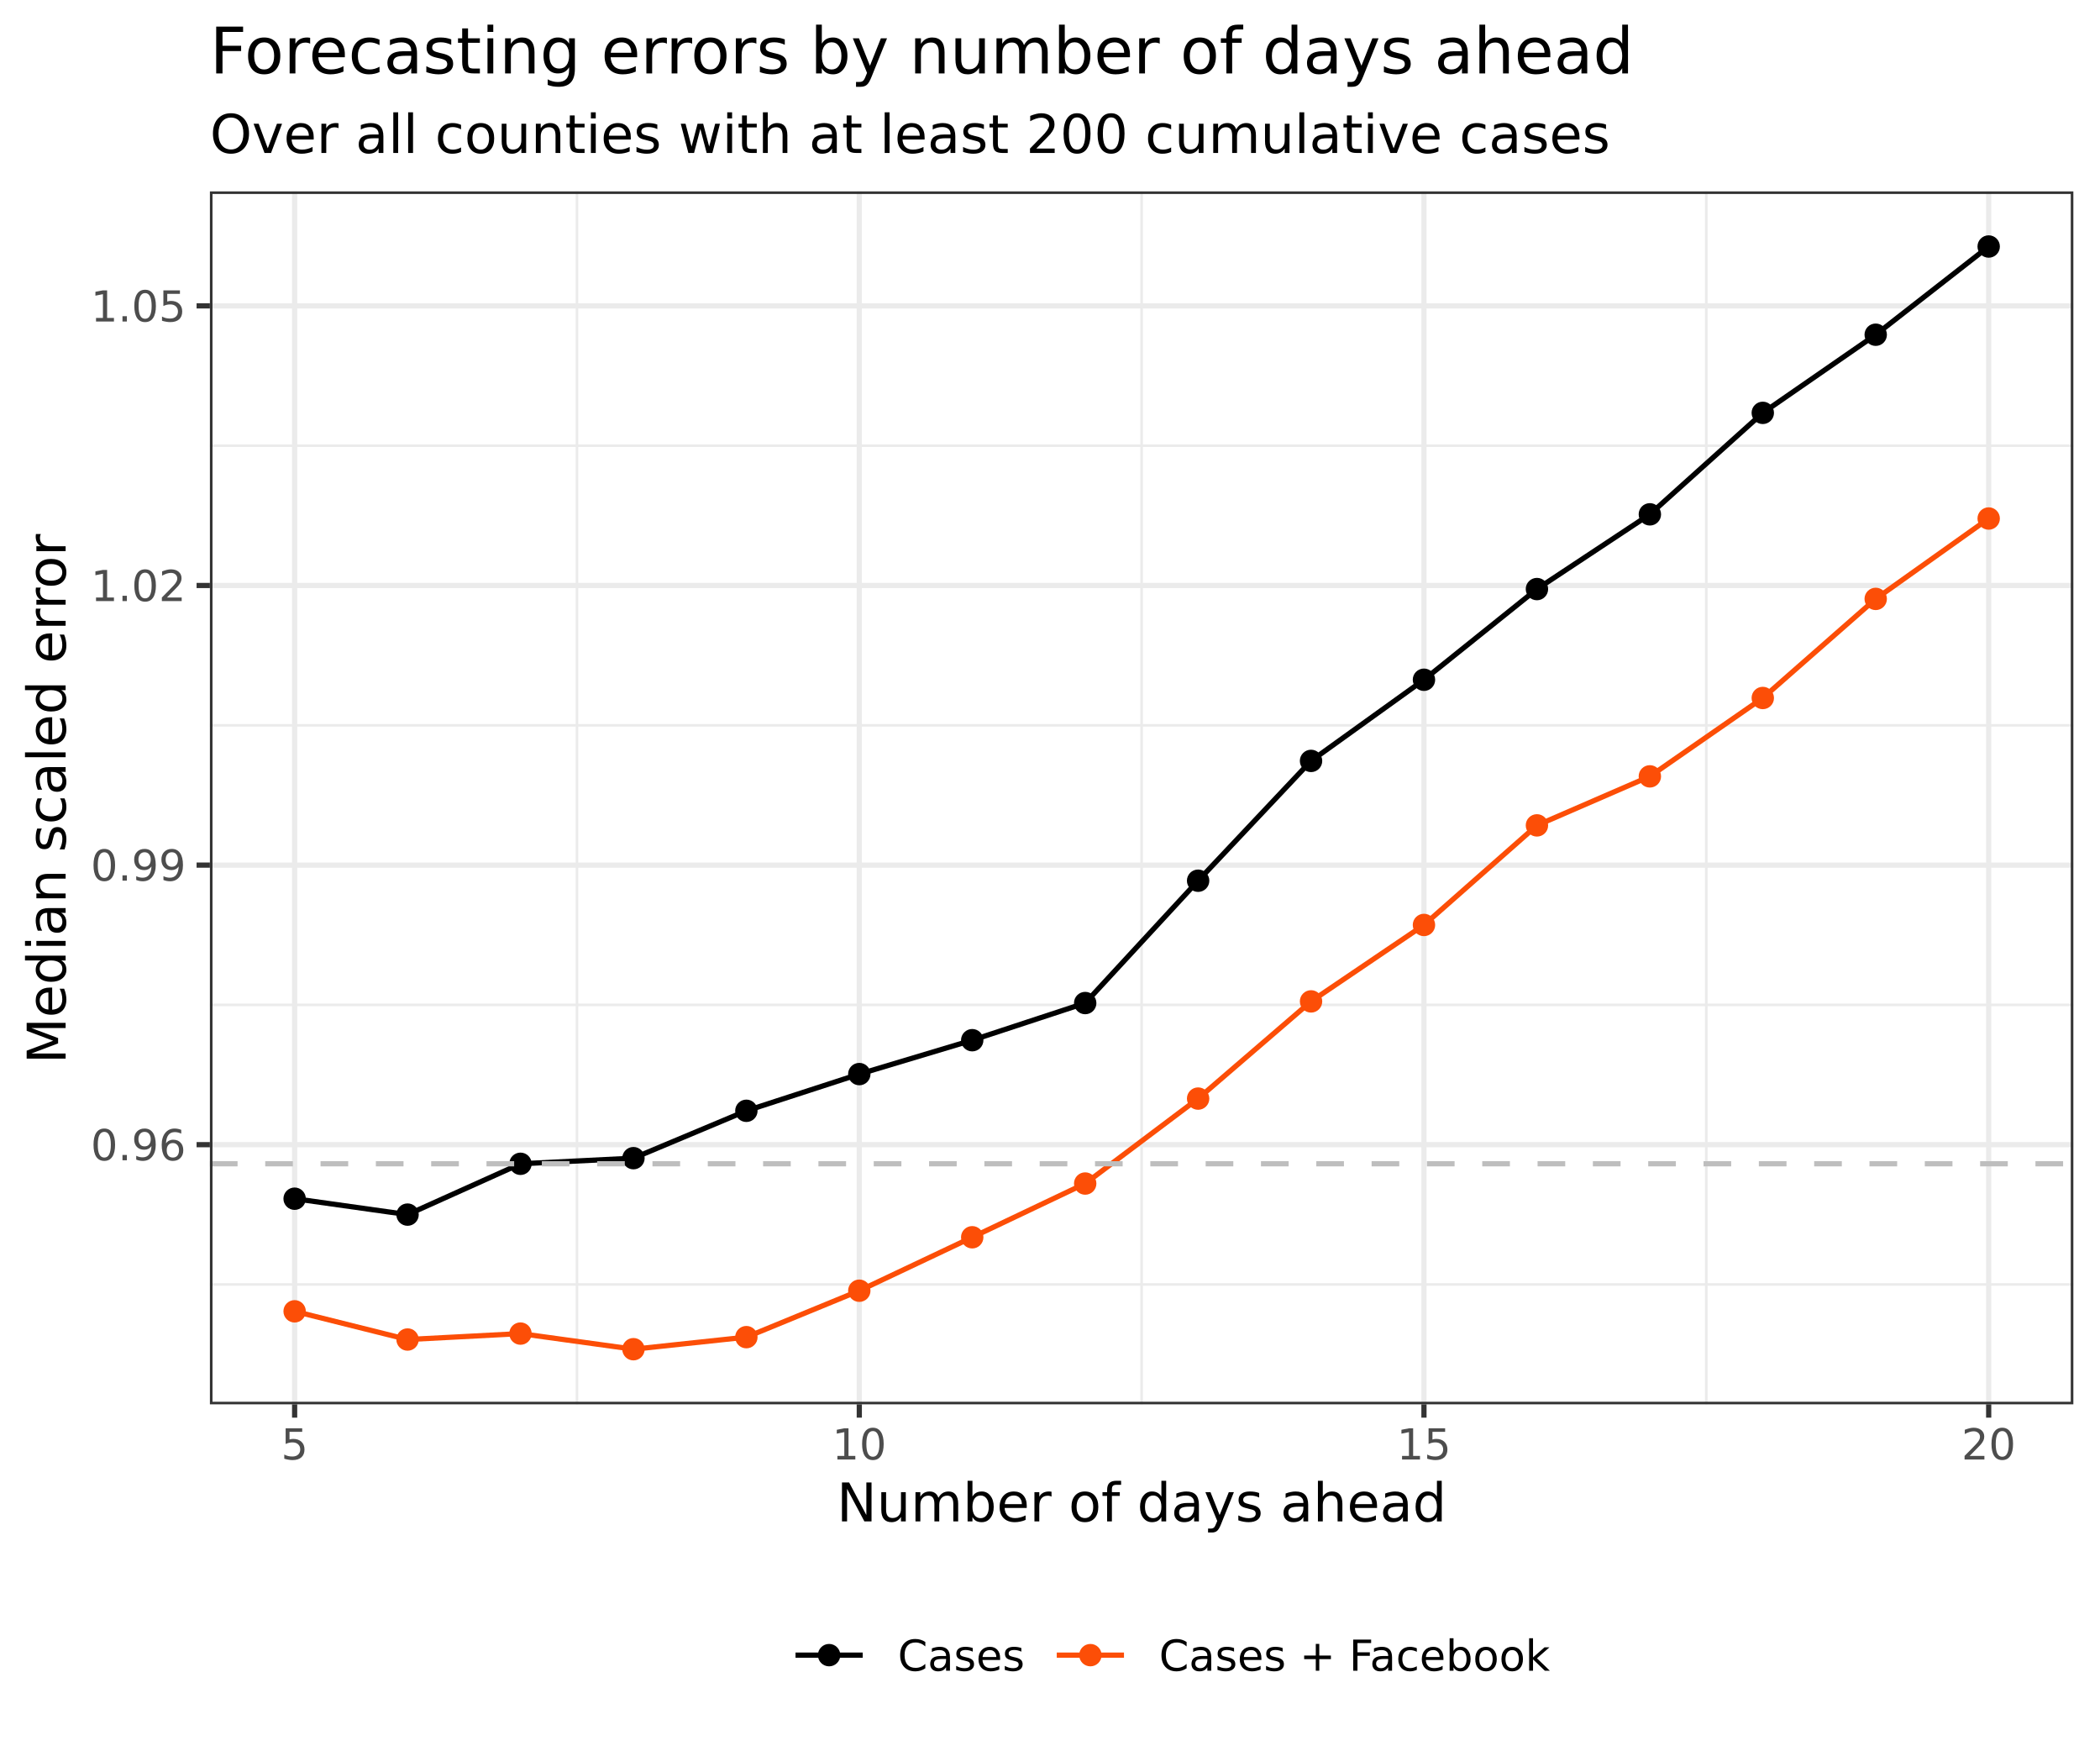
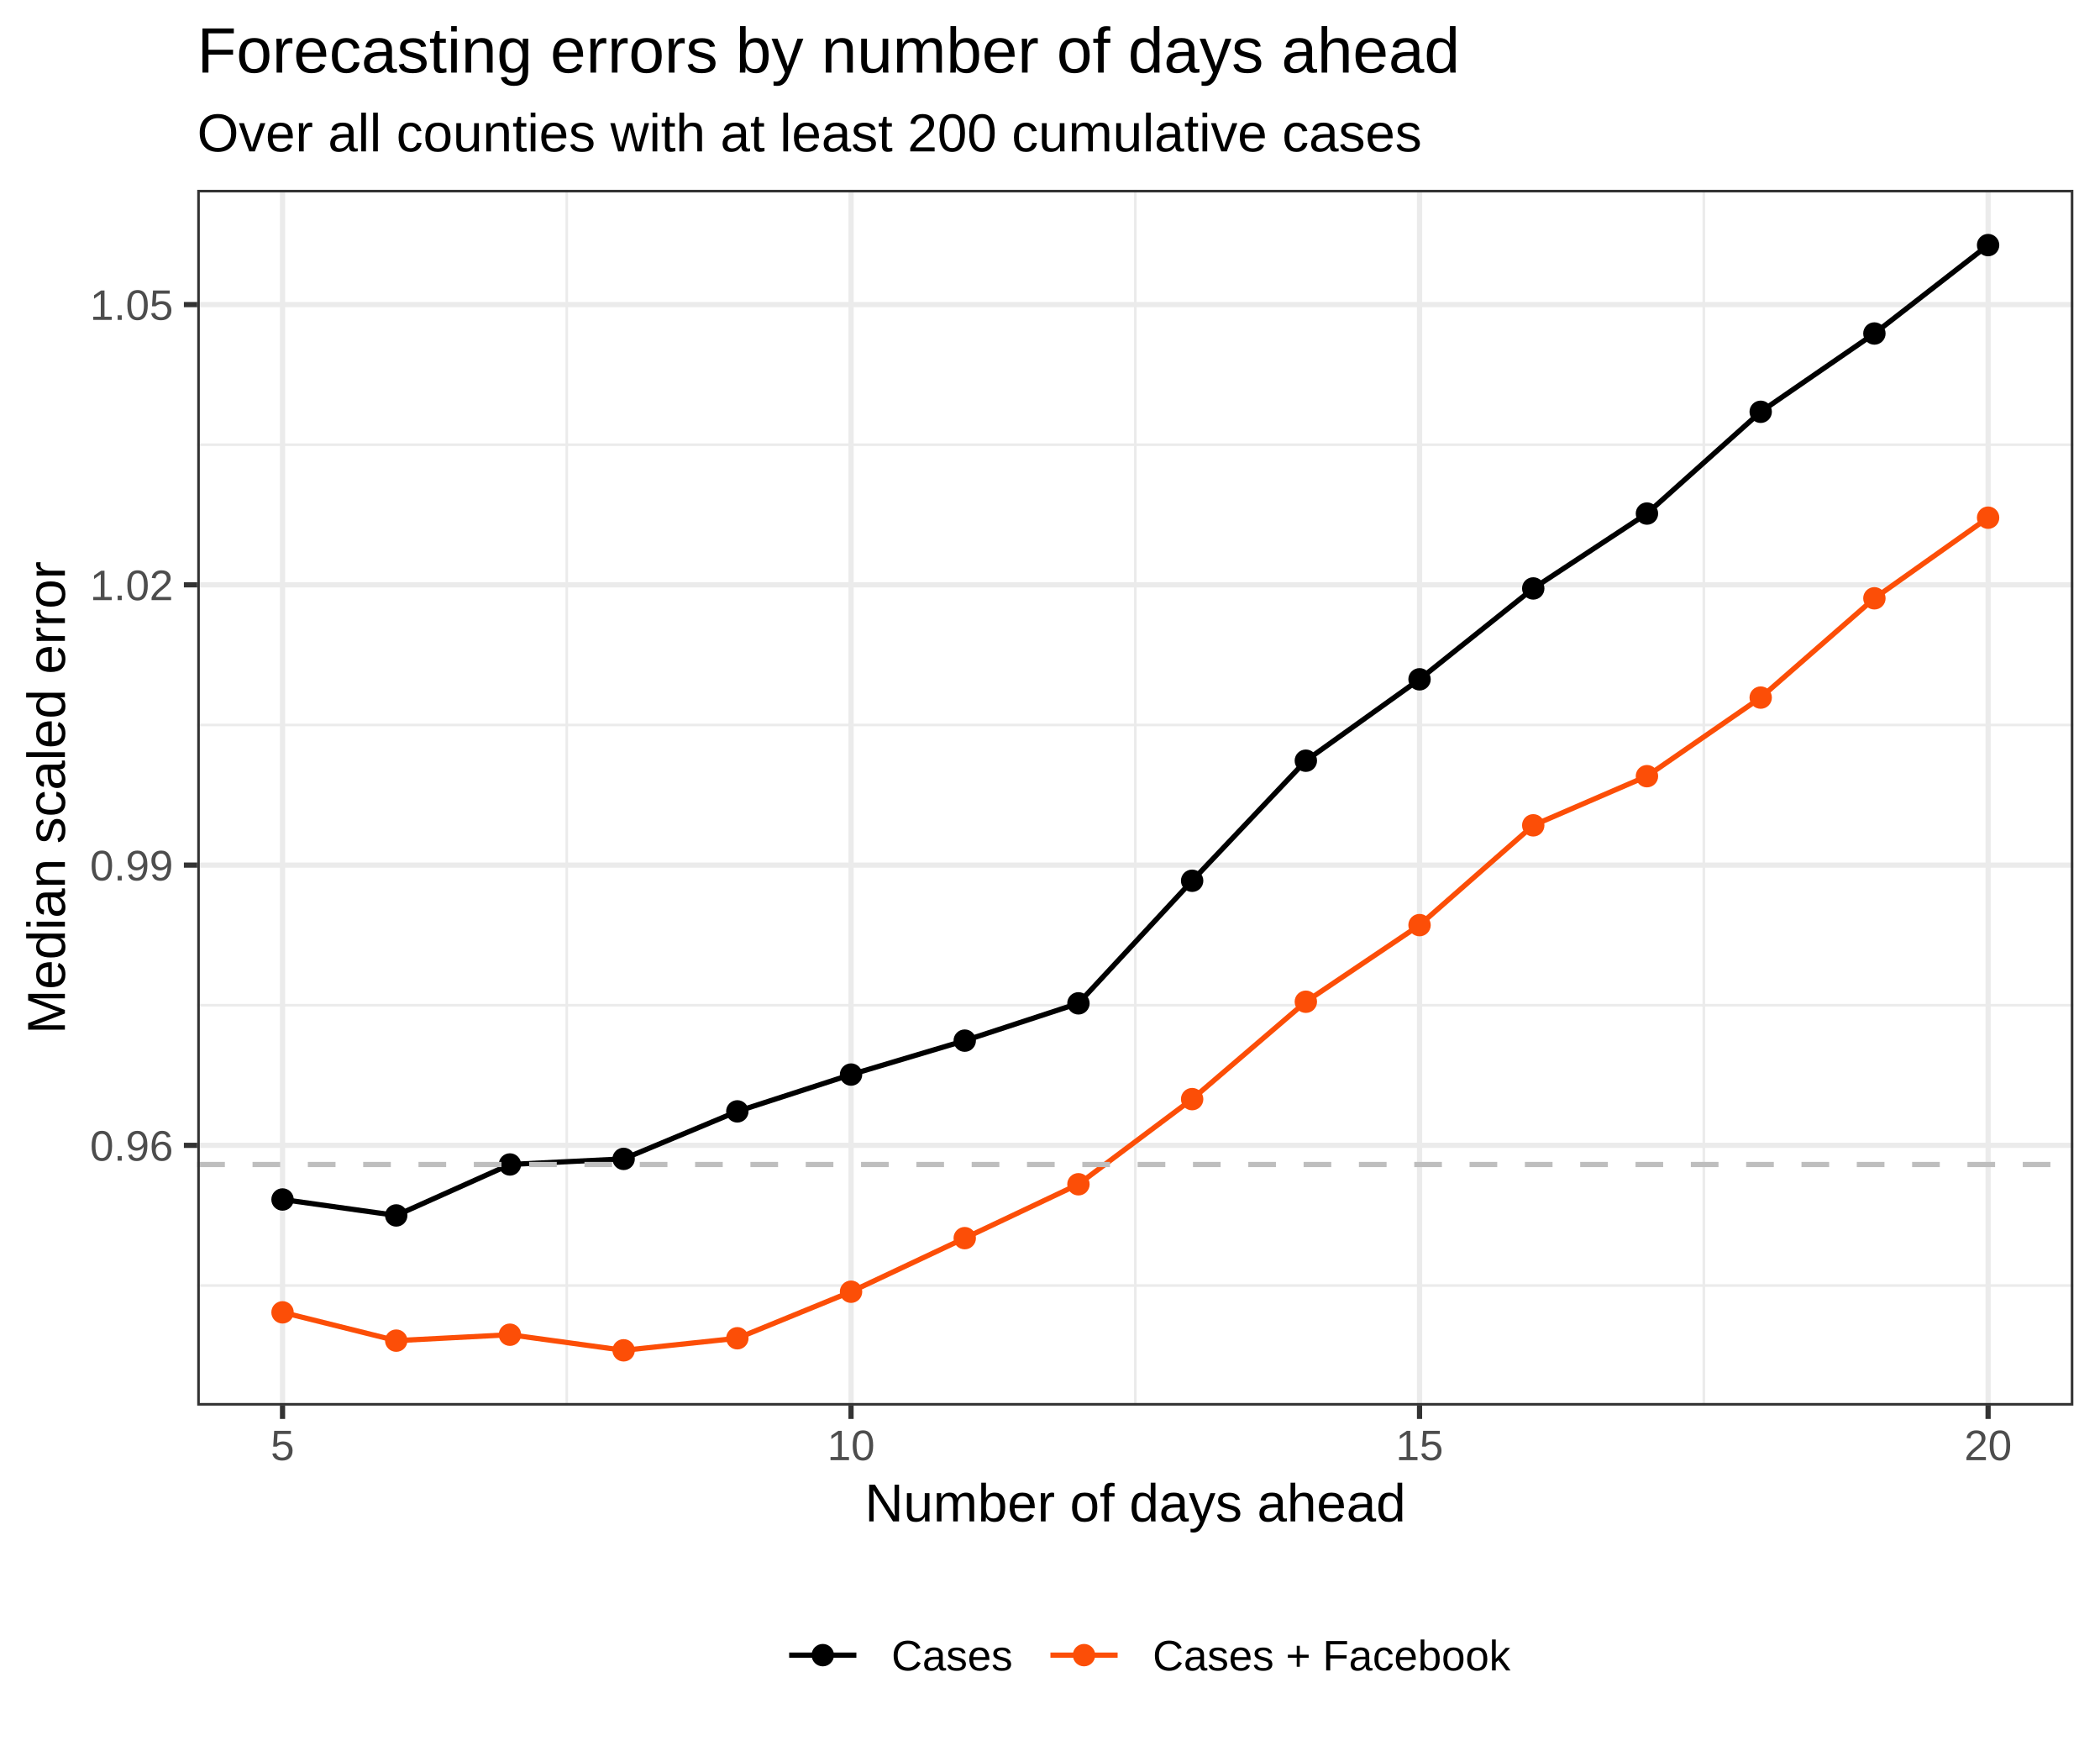
<svg xmlns="http://www.w3.org/2000/svg" viewBox="0 0 432.00 360.00">
  <defs>
    <style type="text/css">
    line, polyline, polygon, path, rect, circle {
      fill: none;
      stroke: #000000;
      stroke-linecap: round;
      stroke-linejoin: round;
      stroke-miterlimit: 10.00;
    }
  </style>
  </defs>
  <rect width="100%" height="100%" style="stroke: none; fill: #FFFFFF;" />
-   <rect x="0.00" y="0.00" width="432.00" height="360.00" style="stroke-width: 1.07; stroke: #FFFFFF; fill: #FFFFFF;" />
+   <rect x="0" y="0.00" width="432.00" height="360.00" style="stroke-width: 1.07; stroke: #FFFFFF; fill: #FFFFFF;" />
  <defs>
-     <clipPath id="cpNDMuMTh8NDI2LjUyfDI4OC44MnwzOS4zNg==">
-       <rect x="43.18" y="39.36" width="383.34" height="249.46" />
+     <clipPath id="cpNDAuNTd8NDI2LjUyfDI4OS4wOHwzOS4wNA==">
+       <rect x="40.57" y="39.04" width="385.95" height="250.04" />
    </clipPath>
  </defs>
-   <rect x="43.18" y="39.36" width="383.34" height="249.46" style="stroke-width: 1.07; stroke: none; fill: #FFFFFF;" clip-path="url(#cpNDMuMTh8NDI2LjUyfDI4OC44MnwzOS4zNg==)" />
-   <polyline points="43.18,264.17 426.52,264.17 " style="stroke-width: 0.53; stroke: #EBEBEB; stroke-linecap: butt;" clip-path="url(#cpNDMuMTh8NDI2LjUyfDI4OC44MnwzOS4zNg==)" />
-   <polyline points="43.18,206.67 426.52,206.67 " style="stroke-width: 0.53; stroke: #EBEBEB; stroke-linecap: butt;" clip-path="url(#cpNDMuMTh8NDI2LjUyfDI4OC44MnwzOS4zNg==)" />
-   <polyline points="43.18,149.17 426.52,149.17 " style="stroke-width: 0.53; stroke: #EBEBEB; stroke-linecap: butt;" clip-path="url(#cpNDMuMTh8NDI2LjUyfDI4OC44MnwzOS4zNg==)" />
-   <polyline points="43.18,91.66 426.52,91.66 " style="stroke-width: 0.53; stroke: #EBEBEB; stroke-linecap: butt;" clip-path="url(#cpNDMuMTh8NDI2LjUyfDI4OC44MnwzOS4zNg==)" />
-   <polyline points="118.69,288.82 118.69,39.36 " style="stroke-width: 0.53; stroke: #EBEBEB; stroke-linecap: butt;" clip-path="url(#cpNDMuMTh8NDI2LjUyfDI4OC44MnwzOS4zNg==)" />
-   <polyline points="234.85,288.82 234.85,39.36 " style="stroke-width: 0.53; stroke: #EBEBEB; stroke-linecap: butt;" clip-path="url(#cpNDMuMTh8NDI2LjUyfDI4OC44MnwzOS4zNg==)" />
-   <polyline points="351.01,288.82 351.01,39.36 " style="stroke-width: 0.53; stroke: #EBEBEB; stroke-linecap: butt;" clip-path="url(#cpNDMuMTh8NDI2LjUyfDI4OC44MnwzOS4zNg==)" />
-   <polyline points="43.18,235.42 426.52,235.42 " style="stroke-width: 1.07; stroke: #EBEBEB; stroke-linecap: butt;" clip-path="url(#cpNDMuMTh8NDI2LjUyfDI4OC44MnwzOS4zNg==)" />
-   <polyline points="43.18,177.92 426.52,177.92 " style="stroke-width: 1.07; stroke: #EBEBEB; stroke-linecap: butt;" clip-path="url(#cpNDMuMTh8NDI2LjUyfDI4OC44MnwzOS4zNg==)" />
-   <polyline points="43.18,120.41 426.52,120.41 " style="stroke-width: 1.07; stroke: #EBEBEB; stroke-linecap: butt;" clip-path="url(#cpNDMuMTh8NDI2LjUyfDI4OC44MnwzOS4zNg==)" />
-   <polyline points="43.18,62.91 426.52,62.91 " style="stroke-width: 1.07; stroke: #EBEBEB; stroke-linecap: butt;" clip-path="url(#cpNDMuMTh8NDI2LjUyfDI4OC44MnwzOS4zNg==)" />
-   <polyline points="60.61,288.82 60.61,39.36 " style="stroke-width: 1.07; stroke: #EBEBEB; stroke-linecap: butt;" clip-path="url(#cpNDMuMTh8NDI2LjUyfDI4OC44MnwzOS4zNg==)" />
-   <polyline points="176.77,288.82 176.77,39.36 " style="stroke-width: 1.07; stroke: #EBEBEB; stroke-linecap: butt;" clip-path="url(#cpNDMuMTh8NDI2LjUyfDI4OC44MnwzOS4zNg==)" />
-   <polyline points="292.93,288.82 292.93,39.36 " style="stroke-width: 1.07; stroke: #EBEBEB; stroke-linecap: butt;" clip-path="url(#cpNDMuMTh8NDI2LjUyfDI4OC44MnwzOS4zNg==)" />
-   <polyline points="409.10,288.82 409.10,39.36 " style="stroke-width: 1.07; stroke: #EBEBEB; stroke-linecap: butt;" clip-path="url(#cpNDMuMTh8NDI2LjUyfDI4OC44MnwzOS4zNg==)" />
-   <polyline points="60.61,246.53 83.84,249.80 107.07,239.35 130.31,238.19 153.54,228.45 176.77,220.90 200.00,213.93 223.24,206.29 246.47,181.13 269.70,156.49 292.93,139.80 316.17,121.15 339.40,105.78 362.63,84.91 385.86,68.84 409.10,50.70 " style="stroke-width: 1.07; stroke-linecap: butt;" clip-path="url(#cpNDMuMTh8NDI2LjUyfDI4OC44MnwzOS4zNg==)" />
-   <polyline points="60.61,269.69 83.84,275.49 107.07,274.27 130.31,277.48 153.54,275.00 176.77,265.45 200.00,254.46 223.24,243.41 246.47,225.94 269.70,205.95 292.93,190.23 316.17,169.75 339.40,159.67 362.63,143.55 385.86,123.17 409.10,106.64 " style="stroke-width: 1.07; stroke: #FC4E07; stroke-linecap: butt;" clip-path="url(#cpNDMuMTh8NDI2LjUyfDI4OC44MnwzOS4zNg==)" />
-   <circle cx="60.61" cy="246.53" r="1.95" style="stroke-width: 0.71; fill: #000000;" clip-path="url(#cpNDMuMTh8NDI2LjUyfDI4OC44MnwzOS4zNg==)" />
-   <circle cx="83.84" cy="249.80" r="1.95" style="stroke-width: 0.71; fill: #000000;" clip-path="url(#cpNDMuMTh8NDI2LjUyfDI4OC44MnwzOS4zNg==)" />
-   <circle cx="107.07" cy="239.35" r="1.95" style="stroke-width: 0.71; fill: #000000;" clip-path="url(#cpNDMuMTh8NDI2LjUyfDI4OC44MnwzOS4zNg==)" />
-   <circle cx="130.31" cy="238.19" r="1.95" style="stroke-width: 0.71; fill: #000000;" clip-path="url(#cpNDMuMTh8NDI2LjUyfDI4OC44MnwzOS4zNg==)" />
-   <circle cx="153.54" cy="228.45" r="1.95" style="stroke-width: 0.71; fill: #000000;" clip-path="url(#cpNDMuMTh8NDI2LjUyfDI4OC44MnwzOS4zNg==)" />
-   <circle cx="176.77" cy="220.90" r="1.95" style="stroke-width: 0.71; fill: #000000;" clip-path="url(#cpNDMuMTh8NDI2LjUyfDI4OC44MnwzOS4zNg==)" />
-   <circle cx="200.00" cy="213.93" r="1.95" style="stroke-width: 0.71; fill: #000000;" clip-path="url(#cpNDMuMTh8NDI2LjUyfDI4OC44MnwzOS4zNg==)" />
-   <circle cx="223.24" cy="206.29" r="1.95" style="stroke-width: 0.71; fill: #000000;" clip-path="url(#cpNDMuMTh8NDI2LjUyfDI4OC44MnwzOS4zNg==)" />
-   <circle cx="246.47" cy="181.13" r="1.95" style="stroke-width: 0.71; fill: #000000;" clip-path="url(#cpNDMuMTh8NDI2LjUyfDI4OC44MnwzOS4zNg==)" />
-   <circle cx="269.70" cy="156.49" r="1.95" style="stroke-width: 0.71; fill: #000000;" clip-path="url(#cpNDMuMTh8NDI2LjUyfDI4OC44MnwzOS4zNg==)" />
-   <circle cx="292.93" cy="139.80" r="1.95" style="stroke-width: 0.71; fill: #000000;" clip-path="url(#cpNDMuMTh8NDI2LjUyfDI4OC44MnwzOS4zNg==)" />
-   <circle cx="316.17" cy="121.15" r="1.95" style="stroke-width: 0.71; fill: #000000;" clip-path="url(#cpNDMuMTh8NDI2LjUyfDI4OC44MnwzOS4zNg==)" />
-   <circle cx="339.40" cy="105.78" r="1.95" style="stroke-width: 0.71; fill: #000000;" clip-path="url(#cpNDMuMTh8NDI2LjUyfDI4OC44MnwzOS4zNg==)" />
-   <circle cx="362.63" cy="84.91" r="1.95" style="stroke-width: 0.71; fill: #000000;" clip-path="url(#cpNDMuMTh8NDI2LjUyfDI4OC44MnwzOS4zNg==)" />
-   <circle cx="385.86" cy="68.84" r="1.95" style="stroke-width: 0.71; fill: #000000;" clip-path="url(#cpNDMuMTh8NDI2LjUyfDI4OC44MnwzOS4zNg==)" />
-   <circle cx="409.10" cy="50.70" r="1.95" style="stroke-width: 0.71; fill: #000000;" clip-path="url(#cpNDMuMTh8NDI2LjUyfDI4OC44MnwzOS4zNg==)" />
-   <circle cx="60.61" cy="269.69" r="1.95" style="stroke-width: 0.71; stroke: #FC4E07; fill: #FC4E07;" clip-path="url(#cpNDMuMTh8NDI2LjUyfDI4OC44MnwzOS4zNg==)" />
-   <circle cx="83.84" cy="275.49" r="1.95" style="stroke-width: 0.71; stroke: #FC4E07; fill: #FC4E07;" clip-path="url(#cpNDMuMTh8NDI2LjUyfDI4OC44MnwzOS4zNg==)" />
-   <circle cx="107.07" cy="274.27" r="1.95" style="stroke-width: 0.71; stroke: #FC4E07; fill: #FC4E07;" clip-path="url(#cpNDMuMTh8NDI2LjUyfDI4OC44MnwzOS4zNg==)" />
-   <circle cx="130.31" cy="277.48" r="1.95" style="stroke-width: 0.71; stroke: #FC4E07; fill: #FC4E07;" clip-path="url(#cpNDMuMTh8NDI2LjUyfDI4OC44MnwzOS4zNg==)" />
-   <circle cx="153.54" cy="275.00" r="1.95" style="stroke-width: 0.71; stroke: #FC4E07; fill: #FC4E07;" clip-path="url(#cpNDMuMTh8NDI2LjUyfDI4OC44MnwzOS4zNg==)" />
-   <circle cx="176.77" cy="265.45" r="1.95" style="stroke-width: 0.71; stroke: #FC4E07; fill: #FC4E07;" clip-path="url(#cpNDMuMTh8NDI2LjUyfDI4OC44MnwzOS4zNg==)" />
-   <circle cx="200.00" cy="254.46" r="1.95" style="stroke-width: 0.71; stroke: #FC4E07; fill: #FC4E07;" clip-path="url(#cpNDMuMTh8NDI2LjUyfDI4OC44MnwzOS4zNg==)" />
-   <circle cx="223.24" cy="243.41" r="1.95" style="stroke-width: 0.71; stroke: #FC4E07; fill: #FC4E07;" clip-path="url(#cpNDMuMTh8NDI2LjUyfDI4OC44MnwzOS4zNg==)" />
-   <circle cx="246.47" cy="225.94" r="1.95" style="stroke-width: 0.71; stroke: #FC4E07; fill: #FC4E07;" clip-path="url(#cpNDMuMTh8NDI2LjUyfDI4OC44MnwzOS4zNg==)" />
-   <circle cx="269.70" cy="205.95" r="1.95" style="stroke-width: 0.71; stroke: #FC4E07; fill: #FC4E07;" clip-path="url(#cpNDMuMTh8NDI2LjUyfDI4OC44MnwzOS4zNg==)" />
-   <circle cx="292.93" cy="190.23" r="1.95" style="stroke-width: 0.71; stroke: #FC4E07; fill: #FC4E07;" clip-path="url(#cpNDMuMTh8NDI2LjUyfDI4OC44MnwzOS4zNg==)" />
-   <circle cx="316.17" cy="169.75" r="1.95" style="stroke-width: 0.71; stroke: #FC4E07; fill: #FC4E07;" clip-path="url(#cpNDMuMTh8NDI2LjUyfDI4OC44MnwzOS4zNg==)" />
-   <circle cx="339.40" cy="159.67" r="1.95" style="stroke-width: 0.71; stroke: #FC4E07; fill: #FC4E07;" clip-path="url(#cpNDMuMTh8NDI2LjUyfDI4OC44MnwzOS4zNg==)" />
-   <circle cx="362.63" cy="143.55" r="1.95" style="stroke-width: 0.71; stroke: #FC4E07; fill: #FC4E07;" clip-path="url(#cpNDMuMTh8NDI2LjUyfDI4OC44MnwzOS4zNg==)" />
-   <circle cx="385.86" cy="123.17" r="1.95" style="stroke-width: 0.71; stroke: #FC4E07; fill: #FC4E07;" clip-path="url(#cpNDMuMTh8NDI2LjUyfDI4OC44MnwzOS4zNg==)" />
-   <circle cx="409.10" cy="106.64" r="1.95" style="stroke-width: 0.71; stroke: #FC4E07; fill: #FC4E07;" clip-path="url(#cpNDMuMTh8NDI2LjUyfDI4OC44MnwzOS4zNg==)" />
-   <line x1="43.18" y1="239.35" x2="426.52" y2="239.35" style="stroke-width: 1.07; stroke: #BEBEBE; stroke-dasharray: 5.69,5.69; stroke-linecap: butt;" clip-path="url(#cpNDMuMTh8NDI2LjUyfDI4OC44MnwzOS4zNg==)" />
-   <rect x="43.18" y="39.36" width="383.34" height="249.46" style="stroke-width: 1.07; stroke: #333333;" clip-path="url(#cpNDMuMTh8NDI2LjUyfDI4OC44MnwzOS4zNg==)" />
+   <rect x="40.57" y="39.04" width="385.95" height="250.04" style="stroke-width: 1.07; stroke: none; fill: #FFFFFF;" clip-path="url(#cpNDAuNTd8NDI2LjUyfDI4OS4wOHwzOS4wNA==)" />
+   <polyline points="40.57,264.38 426.52,264.38 " style="stroke-width: 0.53; stroke: #EBEBEB; stroke-linecap: butt;" clip-path="url(#cpNDAuNTd8NDI2LjUyfDI4OS4wOHwzOS4wNA==)" />
+   <polyline points="40.57,206.74 426.52,206.74 " style="stroke-width: 0.53; stroke: #EBEBEB; stroke-linecap: butt;" clip-path="url(#cpNDAuNTd8NDI2LjUyfDI4OS4wOHwzOS4wNA==)" />
+   <polyline points="40.57,149.10 426.52,149.10 " style="stroke-width: 0.53; stroke: #EBEBEB; stroke-linecap: butt;" clip-path="url(#cpNDAuNTd8NDI2LjUyfDI4OS4wOHwzOS4wNA==)" />
+   <polyline points="40.57,91.46 426.52,91.46 " style="stroke-width: 0.53; stroke: #EBEBEB; stroke-linecap: butt;" clip-path="url(#cpNDAuNTd8NDI2LjUyfDI4OS4wOHwzOS4wNA==)" />
+   <polyline points="116.59,289.08 116.59,39.04 " style="stroke-width: 0.53; stroke: #EBEBEB; stroke-linecap: butt;" clip-path="url(#cpNDAuNTd8NDI2LjUyfDI4OS4wOHwzOS4wNA==)" />
+   <polyline points="233.55,289.08 233.55,39.04 " style="stroke-width: 0.53; stroke: #EBEBEB; stroke-linecap: butt;" clip-path="url(#cpNDAuNTd8NDI2LjUyfDI4OS4wOHwzOS4wNA==)" />
+   <polyline points="350.50,289.08 350.50,39.04 " style="stroke-width: 0.53; stroke: #EBEBEB; stroke-linecap: butt;" clip-path="url(#cpNDAuNTd8NDI2LjUyfDI4OS4wOHwzOS4wNA==)" />
+   <polyline points="40.57,235.56 426.52,235.56 " style="stroke-width: 1.07; stroke: #EBEBEB; stroke-linecap: butt;" clip-path="url(#cpNDAuNTd8NDI2LjUyfDI4OS4wOHwzOS4wNA==)" />
+   <polyline points="40.57,177.92 426.52,177.92 " style="stroke-width: 1.07; stroke: #EBEBEB; stroke-linecap: butt;" clip-path="url(#cpNDAuNTd8NDI2LjUyfDI4OS4wOHwzOS4wNA==)" />
+   <polyline points="40.57,120.28 426.52,120.28 " style="stroke-width: 1.07; stroke: #EBEBEB; stroke-linecap: butt;" clip-path="url(#cpNDAuNTd8NDI2LjUyfDI4OS4wOHwzOS4wNA==)" />
+   <polyline points="40.57,62.64 426.52,62.64 " style="stroke-width: 1.07; stroke: #EBEBEB; stroke-linecap: butt;" clip-path="url(#cpNDAuNTd8NDI2LjUyfDI4OS4wOHwzOS4wNA==)" />
+   <polyline points="58.12,289.08 58.12,39.04 " style="stroke-width: 1.07; stroke: #EBEBEB; stroke-linecap: butt;" clip-path="url(#cpNDAuNTd8NDI2LjUyfDI4OS4wOHwzOS4wNA==)" />
+   <polyline points="175.07,289.08 175.07,39.04 " style="stroke-width: 1.07; stroke: #EBEBEB; stroke-linecap: butt;" clip-path="url(#cpNDAuNTd8NDI2LjUyfDI4OS4wOHwzOS4wNA==)" />
+   <polyline points="292.02,289.08 292.02,39.04 " style="stroke-width: 1.07; stroke: #EBEBEB; stroke-linecap: butt;" clip-path="url(#cpNDAuNTd8NDI2LjUyfDI4OS4wOHwzOS4wNA==)" />
+   <polyline points="408.98,289.08 408.98,39.04 " style="stroke-width: 1.07; stroke: #EBEBEB; stroke-linecap: butt;" clip-path="url(#cpNDAuNTd8NDI2LjUyfDI4OS4wOHwzOS4wNA==)" />
+   <polyline points="58.12,246.69 81.51,249.97 104.90,239.49 128.29,238.34 151.68,228.57 175.07,221.00 198.46,214.02 221.85,206.35 245.24,181.14 268.63,156.45 292.02,139.71 315.41,121.02 338.80,105.62 362.20,84.69 385.59,68.59 408.98,50.41 " style="stroke-width: 1.07; stroke-linecap: butt;" clip-path="url(#cpNDAuNTd8NDI2LjUyfDI4OS4wOHwzOS4wNA==)" />
+   <polyline points="58.12,269.90 81.51,275.72 104.90,274.50 128.29,277.71 151.68,275.23 175.07,265.66 198.46,254.64 221.85,243.56 245.24,226.05 268.63,206.02 292.02,190.26 315.41,169.74 338.80,159.63 362.20,143.47 385.59,123.05 408.98,106.47 " style="stroke-width: 1.07; stroke: #FC4E07; stroke-linecap: butt;" clip-path="url(#cpNDAuNTd8NDI2LjUyfDI4OS4wOHwzOS4wNA==)" />
+   <circle cx="58.12" cy="246.69" r="1.95" style="stroke-width: 0.71; fill: #000000;" clip-path="url(#cpNDAuNTd8NDI2LjUyfDI4OS4wOHwzOS4wNA==)" />
+   <circle cx="81.51" cy="249.97" r="1.95" style="stroke-width: 0.71; fill: #000000;" clip-path="url(#cpNDAuNTd8NDI2LjUyfDI4OS4wOHwzOS4wNA==)" />
+   <circle cx="104.90" cy="239.49" r="1.95" style="stroke-width: 0.71; fill: #000000;" clip-path="url(#cpNDAuNTd8NDI2LjUyfDI4OS4wOHwzOS4wNA==)" />
+   <circle cx="128.29" cy="238.34" r="1.95" style="stroke-width: 0.71; fill: #000000;" clip-path="url(#cpNDAuNTd8NDI2LjUyfDI4OS4wOHwzOS4wNA==)" />
+   <circle cx="151.68" cy="228.57" r="1.95" style="stroke-width: 0.71; fill: #000000;" clip-path="url(#cpNDAuNTd8NDI2LjUyfDI4OS4wOHwzOS4wNA==)" />
+   <circle cx="175.07" cy="221.00" r="1.95" style="stroke-width: 0.71; fill: #000000;" clip-path="url(#cpNDAuNTd8NDI2LjUyfDI4OS4wOHwzOS4wNA==)" />
+   <circle cx="198.46" cy="214.02" r="1.95" style="stroke-width: 0.71; fill: #000000;" clip-path="url(#cpNDAuNTd8NDI2LjUyfDI4OS4wOHwzOS4wNA==)" />
+   <circle cx="221.85" cy="206.35" r="1.95" style="stroke-width: 0.71; fill: #000000;" clip-path="url(#cpNDAuNTd8NDI2LjUyfDI4OS4wOHwzOS4wNA==)" />
+   <circle cx="245.24" cy="181.14" r="1.95" style="stroke-width: 0.71; fill: #000000;" clip-path="url(#cpNDAuNTd8NDI2LjUyfDI4OS4wOHwzOS4wNA==)" />
+   <circle cx="268.63" cy="156.45" r="1.95" style="stroke-width: 0.71; fill: #000000;" clip-path="url(#cpNDAuNTd8NDI2LjUyfDI4OS4wOHwzOS4wNA==)" />
+   <circle cx="292.02" cy="139.71" r="1.95" style="stroke-width: 0.71; fill: #000000;" clip-path="url(#cpNDAuNTd8NDI2LjUyfDI4OS4wOHwzOS4wNA==)" />
+   <circle cx="315.41" cy="121.02" r="1.95" style="stroke-width: 0.71; fill: #000000;" clip-path="url(#cpNDAuNTd8NDI2LjUyfDI4OS4wOHwzOS4wNA==)" />
+   <circle cx="338.80" cy="105.62" r="1.95" style="stroke-width: 0.71; fill: #000000;" clip-path="url(#cpNDAuNTd8NDI2LjUyfDI4OS4wOHwzOS4wNA==)" />
+   <circle cx="362.20" cy="84.69" r="1.95" style="stroke-width: 0.71; fill: #000000;" clip-path="url(#cpNDAuNTd8NDI2LjUyfDI4OS4wOHwzOS4wNA==)" />
+   <circle cx="385.59" cy="68.59" r="1.95" style="stroke-width: 0.71; fill: #000000;" clip-path="url(#cpNDAuNTd8NDI2LjUyfDI4OS4wOHwzOS4wNA==)" />
+   <circle cx="408.98" cy="50.41" r="1.95" style="stroke-width: 0.71; fill: #000000;" clip-path="url(#cpNDAuNTd8NDI2LjUyfDI4OS4wOHwzOS4wNA==)" />
+   <circle cx="58.12" cy="269.90" r="1.95" style="stroke-width: 0.71; stroke: #FC4E07; fill: #FC4E07;" clip-path="url(#cpNDAuNTd8NDI2LjUyfDI4OS4wOHwzOS4wNA==)" />
+   <circle cx="81.51" cy="275.72" r="1.95" style="stroke-width: 0.71; stroke: #FC4E07; fill: #FC4E07;" clip-path="url(#cpNDAuNTd8NDI2LjUyfDI4OS4wOHwzOS4wNA==)" />
+   <circle cx="104.90" cy="274.50" r="1.95" style="stroke-width: 0.71; stroke: #FC4E07; fill: #FC4E07;" clip-path="url(#cpNDAuNTd8NDI2LjUyfDI4OS4wOHwzOS4wNA==)" />
+   <circle cx="128.29" cy="277.71" r="1.95" style="stroke-width: 0.71; stroke: #FC4E07; fill: #FC4E07;" clip-path="url(#cpNDAuNTd8NDI2LjUyfDI4OS4wOHwzOS4wNA==)" />
+   <circle cx="151.68" cy="275.23" r="1.95" style="stroke-width: 0.71; stroke: #FC4E07; fill: #FC4E07;" clip-path="url(#cpNDAuNTd8NDI2LjUyfDI4OS4wOHwzOS4wNA==)" />
+   <circle cx="175.07" cy="265.66" r="1.95" style="stroke-width: 0.71; stroke: #FC4E07; fill: #FC4E07;" clip-path="url(#cpNDAuNTd8NDI2LjUyfDI4OS4wOHwzOS4wNA==)" />
+   <circle cx="198.46" cy="254.64" r="1.95" style="stroke-width: 0.71; stroke: #FC4E07; fill: #FC4E07;" clip-path="url(#cpNDAuNTd8NDI2LjUyfDI4OS4wOHwzOS4wNA==)" />
+   <circle cx="221.85" cy="243.56" r="1.95" style="stroke-width: 0.71; stroke: #FC4E07; fill: #FC4E07;" clip-path="url(#cpNDAuNTd8NDI2LjUyfDI4OS4wOHwzOS4wNA==)" />
+   <circle cx="245.24" cy="226.05" r="1.95" style="stroke-width: 0.71; stroke: #FC4E07; fill: #FC4E07;" clip-path="url(#cpNDAuNTd8NDI2LjUyfDI4OS4wOHwzOS4wNA==)" />
+   <circle cx="268.63" cy="206.02" r="1.95" style="stroke-width: 0.71; stroke: #FC4E07; fill: #FC4E07;" clip-path="url(#cpNDAuNTd8NDI2LjUyfDI4OS4wOHwzOS4wNA==)" />
+   <circle cx="292.02" cy="190.26" r="1.95" style="stroke-width: 0.71; stroke: #FC4E07; fill: #FC4E07;" clip-path="url(#cpNDAuNTd8NDI2LjUyfDI4OS4wOHwzOS4wNA==)" />
+   <circle cx="315.41" cy="169.74" r="1.95" style="stroke-width: 0.71; stroke: #FC4E07; fill: #FC4E07;" clip-path="url(#cpNDAuNTd8NDI2LjUyfDI4OS4wOHwzOS4wNA==)" />
+   <circle cx="338.80" cy="159.63" r="1.95" style="stroke-width: 0.71; stroke: #FC4E07; fill: #FC4E07;" clip-path="url(#cpNDAuNTd8NDI2LjUyfDI4OS4wOHwzOS4wNA==)" />
+   <circle cx="362.20" cy="143.47" r="1.95" style="stroke-width: 0.71; stroke: #FC4E07; fill: #FC4E07;" clip-path="url(#cpNDAuNTd8NDI2LjUyfDI4OS4wOHwzOS4wNA==)" />
+   <circle cx="385.59" cy="123.05" r="1.95" style="stroke-width: 0.71; stroke: #FC4E07; fill: #FC4E07;" clip-path="url(#cpNDAuNTd8NDI2LjUyfDI4OS4wOHwzOS4wNA==)" />
+   <circle cx="408.98" cy="106.47" r="1.95" style="stroke-width: 0.71; stroke: #FC4E07; fill: #FC4E07;" clip-path="url(#cpNDAuNTd8NDI2LjUyfDI4OS4wOHwzOS4wNA==)" />
+   <line x1="40.57" y1="239.49" x2="426.52" y2="239.49" style="stroke-width: 1.07; stroke: #BEBEBE; stroke-dasharray: 5.69,5.69; stroke-linecap: butt;" clip-path="url(#cpNDAuNTd8NDI2LjUyfDI4OS4wOHwzOS4wNA==)" />
+   <rect x="40.57" y="39.04" width="385.95" height="250.04" style="stroke-width: 1.07; stroke: #333333;" clip-path="url(#cpNDAuNTd8NDI2LjUyfDI4OS4wOHwzOS4wNA==)" />
  <defs>
    <clipPath id="cpMC4wMHw0MzIuMDB8MzYwLjAwfDAuMDA=">
      <rect x="0.00" y="0.00" width="432.00" height="360.00" />
    </clipPath>
  </defs>
  <g clip-path="url(#cpMC4wMHw0MzIuMDB8MzYwLjAwfDAuMDA=)">
-     <text x="18.66" y="238.63" style="font-size: 8.80px; fill: #4D4D4D; font-family: DejaVu Sans;" textLength="19.59px" lengthAdjust="spacingAndGlyphs">0.96</text>
+     <text x="18.51" y="238.71" style="font-size: 8.80px; fill: #4D4D4D; font-family: Arial;" textLength="17.13px" lengthAdjust="spacingAndGlyphs">0.96</text>
  </g>
  <g clip-path="url(#cpMC4wMHw0MzIuMDB8MzYwLjAwfDAuMDA=)">
-     <text x="18.66" y="181.12" style="font-size: 8.80px; fill: #4D4D4D; font-family: DejaVu Sans;" textLength="19.59px" lengthAdjust="spacingAndGlyphs">0.99</text>
+     <text x="18.51" y="181.07" style="font-size: 8.80px; fill: #4D4D4D; font-family: Arial;" textLength="17.13px" lengthAdjust="spacingAndGlyphs">0.99</text>
  </g>
  <g clip-path="url(#cpMC4wMHw0MzIuMDB8MzYwLjAwfDAuMDA=)">
-     <text x="18.66" y="123.62" style="font-size: 8.80px; fill: #4D4D4D; font-family: DejaVu Sans;" textLength="19.59px" lengthAdjust="spacingAndGlyphs">1.02</text>
+     <text x="18.51" y="123.43" style="font-size: 8.80px; fill: #4D4D4D; font-family: Arial;" textLength="17.13px" lengthAdjust="spacingAndGlyphs">1.02</text>
  </g>
  <g clip-path="url(#cpMC4wMHw0MzIuMDB8MzYwLjAwfDAuMDA=)">
-     <text x="18.66" y="66.12" style="font-size: 8.80px; fill: #4D4D4D; font-family: DejaVu Sans;" textLength="19.59px" lengthAdjust="spacingAndGlyphs">1.05</text>
+     <text x="18.51" y="65.79" style="font-size: 8.80px; fill: #4D4D4D; font-family: Arial;" textLength="17.13px" lengthAdjust="spacingAndGlyphs">1.05</text>
  </g>
-   <polyline points="40.44,235.42 43.18,235.42 " style="stroke-width: 1.07; stroke: #333333; stroke-linecap: butt;" clip-path="url(#cpMC4wMHw0MzIuMDB8MzYwLjAwfDAuMDA=)" />
-   <polyline points="40.44,177.92 43.18,177.92 " style="stroke-width: 1.07; stroke: #333333; stroke-linecap: butt;" clip-path="url(#cpMC4wMHw0MzIuMDB8MzYwLjAwfDAuMDA=)" />
-   <polyline points="40.44,120.41 43.18,120.41 " style="stroke-width: 1.07; stroke: #333333; stroke-linecap: butt;" clip-path="url(#cpMC4wMHw0MzIuMDB8MzYwLjAwfDAuMDA=)" />
-   <polyline points="40.44,62.91 43.18,62.91 " style="stroke-width: 1.07; stroke: #333333; stroke-linecap: butt;" clip-path="url(#cpMC4wMHw0MzIuMDB8MzYwLjAwfDAuMDA=)" />
-   <polyline points="60.61,291.56 60.61,288.82 " style="stroke-width: 1.07; stroke: #333333; stroke-linecap: butt;" clip-path="url(#cpMC4wMHw0MzIuMDB8MzYwLjAwfDAuMDA=)" />
-   <polyline points="176.77,291.56 176.77,288.82 " style="stroke-width: 1.07; stroke: #333333; stroke-linecap: butt;" clip-path="url(#cpMC4wMHw0MzIuMDB8MzYwLjAwfDAuMDA=)" />
-   <polyline points="292.93,291.56 292.93,288.82 " style="stroke-width: 1.07; stroke: #333333; stroke-linecap: butt;" clip-path="url(#cpMC4wMHw0MzIuMDB8MzYwLjAwfDAuMDA=)" />
-   <polyline points="409.10,291.56 409.10,288.82 " style="stroke-width: 1.07; stroke: #333333; stroke-linecap: butt;" clip-path="url(#cpMC4wMHw0MzIuMDB8MzYwLjAwfDAuMDA=)" />
+   <polyline points="37.83,235.56 40.57,235.56 " style="stroke-width: 1.07; stroke: #333333; stroke-linecap: butt;" clip-path="url(#cpMC4wMHw0MzIuMDB8MzYwLjAwfDAuMDA=)" />
+   <polyline points="37.83,177.92 40.57,177.92 " style="stroke-width: 1.07; stroke: #333333; stroke-linecap: butt;" clip-path="url(#cpMC4wMHw0MzIuMDB8MzYwLjAwfDAuMDA=)" />
+   <polyline points="37.83,120.28 40.57,120.28 " style="stroke-width: 1.07; stroke: #333333; stroke-linecap: butt;" clip-path="url(#cpMC4wMHw0MzIuMDB8MzYwLjAwfDAuMDA=)" />
+   <polyline points="37.83,62.64 40.57,62.64 " style="stroke-width: 1.07; stroke: #333333; stroke-linecap: butt;" clip-path="url(#cpMC4wMHw0MzIuMDB8MzYwLjAwfDAuMDA=)" />
+   <polyline points="58.12,291.82 58.12,289.08 " style="stroke-width: 1.07; stroke: #333333; stroke-linecap: butt;" clip-path="url(#cpMC4wMHw0MzIuMDB8MzYwLjAwfDAuMDA=)" />
+   <polyline points="175.07,291.82 175.07,289.08 " style="stroke-width: 1.07; stroke: #333333; stroke-linecap: butt;" clip-path="url(#cpMC4wMHw0MzIuMDB8MzYwLjAwfDAuMDA=)" />
+   <polyline points="292.02,291.82 292.02,289.08 " style="stroke-width: 1.07; stroke: #333333; stroke-linecap: butt;" clip-path="url(#cpMC4wMHw0MzIuMDB8MzYwLjAwfDAuMDA=)" />
+   <polyline points="408.98,291.82 408.98,289.08 " style="stroke-width: 1.07; stroke: #333333; stroke-linecap: butt;" clip-path="url(#cpMC4wMHw0MzIuMDB8MzYwLjAwfDAuMDA=)" />
  <g clip-path="url(#cpMC4wMHw0MzIuMDB8MzYwLjAwfDAuMDA=)">
-     <text x="57.81" y="300.16" style="font-size: 8.80px; fill: #4D4D4D; font-family: DejaVu Sans;" textLength="5.60px" lengthAdjust="spacingAndGlyphs">5</text>
+     <text x="55.67" y="300.31" style="font-size: 8.80px; fill: #4D4D4D; font-family: Arial;" textLength="4.89px" lengthAdjust="spacingAndGlyphs">5</text>
  </g>
  <g clip-path="url(#cpMC4wMHw0MzIuMDB8MzYwLjAwfDAuMDA=)">
-     <text x="171.17" y="300.16" style="font-size: 8.80px; fill: #4D4D4D; font-family: DejaVu Sans;" textLength="11.20px" lengthAdjust="spacingAndGlyphs">10</text>
+     <text x="170.18" y="300.31" style="font-size: 8.80px; fill: #4D4D4D; font-family: Arial;" textLength="9.79px" lengthAdjust="spacingAndGlyphs">10</text>
  </g>
  <g clip-path="url(#cpMC4wMHw0MzIuMDB8MzYwLjAwfDAuMDA=)">
-     <text x="287.33" y="300.16" style="font-size: 8.80px; fill: #4D4D4D; font-family: DejaVu Sans;" textLength="11.20px" lengthAdjust="spacingAndGlyphs">15</text>
+     <text x="287.13" y="300.31" style="font-size: 8.80px; fill: #4D4D4D; font-family: Arial;" textLength="9.79px" lengthAdjust="spacingAndGlyphs">15</text>
  </g>
  <g clip-path="url(#cpMC4wMHw0MzIuMDB8MzYwLjAwfDAuMDA=)">
-     <text x="403.50" y="300.16" style="font-size: 8.80px; fill: #4D4D4D; font-family: DejaVu Sans;" textLength="11.20px" lengthAdjust="spacingAndGlyphs">20</text>
+     <text x="404.08" y="300.31" style="font-size: 8.80px; fill: #4D4D4D; font-family: Arial;" textLength="9.79px" lengthAdjust="spacingAndGlyphs">20</text>
  </g>
  <g clip-path="url(#cpMC4wMHw0MzIuMDB8MzYwLjAwfDAuMDA=)">
-     <text x="172.13" y="312.90" style="font-size: 11.00px; font-family: DejaVu Sans;" textLength="125.45px" lengthAdjust="spacingAndGlyphs">Number of days ahead</text>
+     <text x="177.90" y="312.90" style="font-size: 11.00px; font-family: Arial;" textLength="111.29px" lengthAdjust="spacingAndGlyphs">Number of days ahead</text>
  </g>
  <g clip-path="url(#cpMC4wMHw0MzIuMDB8MzYwLjAwfDAuMDA=)">
-     <text transform="translate(13.50,218.79) rotate(-90)" style="font-size: 11.00px; font-family: DejaVu Sans;" textLength="109.39px" lengthAdjust="spacingAndGlyphs">Median scaled error</text>
+     <text transform="translate(13.35,212.67) rotate(-90)" style="font-size: 11.00px; font-family: Arial;" textLength="97.21px" lengthAdjust="spacingAndGlyphs">Median scaled error</text>
  </g>
-   <rect x="150.96" y="326.28" width="167.78" height="28.24" style="stroke-width: 1.07; stroke: none; fill: #FFFFFF;" clip-path="url(#cpMC4wMHw0MzIuMDB8MzYwLjAwfDAuMDA=)" />
-   <rect x="161.92" y="331.76" width="17.28" height="17.28" style="stroke-width: 1.07; stroke: none; fill: #FFFFFF;" clip-path="url(#cpMC4wMHw0MzIuMDB8MzYwLjAwfDAuMDA=)" />
-   <line x1="163.65" y1="340.40" x2="177.47" y2="340.40" style="stroke-width: 1.07; stroke-linecap: butt;" clip-path="url(#cpMC4wMHw0MzIuMDB8MzYwLjAwfDAuMDA=)" />
-   <circle cx="170.56" cy="340.40" r="1.95" style="stroke-width: 0.71; fill: #000000;" clip-path="url(#cpMC4wMHw0MzIuMDB8MzYwLjAwfDAuMDA=)" />
-   <rect x="215.67" y="331.76" width="17.28" height="17.28" style="stroke-width: 1.07; stroke: none; fill: #FFFFFF;" clip-path="url(#cpMC4wMHw0MzIuMDB8MzYwLjAwfDAuMDA=)" />
-   <line x1="217.39" y1="340.40" x2="231.22" y2="340.40" style="stroke-width: 1.07; stroke: #FC4E07; stroke-linecap: butt;" clip-path="url(#cpMC4wMHw0MzIuMDB8MzYwLjAwfDAuMDA=)" />
-   <circle cx="224.31" cy="340.40" r="1.95" style="stroke-width: 0.71; stroke: #FC4E07; fill: #FC4E07;" clip-path="url(#cpMC4wMHw0MzIuMDB8MzYwLjAwfDAuMDA=)" />
+   <rect x="149.66" y="326.28" width="167.78" height="28.24" style="stroke-width: 1.07; stroke: none; fill: #FFFFFF;" clip-path="url(#cpMC4wMHw0MzIuMDB8MzYwLjAwfDAuMDA=)" />
+   <rect x="160.62" y="331.76" width="17.28" height="17.28" style="stroke-width: 1.07; stroke: none; fill: #FFFFFF;" clip-path="url(#cpMC4wMHw0MzIuMDB8MzYwLjAwfDAuMDA=)" />
+   <line x1="162.34" y1="340.40" x2="176.17" y2="340.40" style="stroke-width: 1.07; stroke-linecap: butt;" clip-path="url(#cpMC4wMHw0MzIuMDB8MzYwLjAwfDAuMDA=)" />
+   <circle cx="169.26" cy="340.40" r="1.95" style="stroke-width: 0.71; fill: #000000;" clip-path="url(#cpMC4wMHw0MzIuMDB8MzYwLjAwfDAuMDA=)" />
+   <rect x="214.36" y="331.76" width="17.28" height="17.28" style="stroke-width: 1.07; stroke: none; fill: #FFFFFF;" clip-path="url(#cpMC4wMHw0MzIuMDB8MzYwLjAwfDAuMDA=)" />
+   <line x1="216.09" y1="340.40" x2="229.91" y2="340.40" style="stroke-width: 1.07; stroke: #FC4E07; stroke-linecap: butt;" clip-path="url(#cpMC4wMHw0MzIuMDB8MzYwLjAwfDAuMDA=)" />
+   <circle cx="223.00" cy="340.40" r="1.95" style="stroke-width: 0.71; stroke: #FC4E07; fill: #FC4E07;" clip-path="url(#cpMC4wMHw0MzIuMDB8MzYwLjAwfDAuMDA=)" />
  <g clip-path="url(#cpMC4wMHw0MzIuMDB8MzYwLjAwfDAuMDA=)">
-     <text x="184.68" y="343.61" style="font-size: 8.80px; font-family: DejaVu Sans;" textLength="26.12px" lengthAdjust="spacingAndGlyphs">Cases</text>
+     <text x="183.38" y="343.55" style="font-size: 8.80px; font-family: Arial;" textLength="24.94px" lengthAdjust="spacingAndGlyphs">Cases</text>
  </g>
  <g clip-path="url(#cpMC4wMHw0MzIuMDB8MzYwLjAwfDAuMDA=)">
-     <text x="238.43" y="343.61" style="font-size: 8.80px; font-family: DejaVu Sans;" textLength="81.25px" lengthAdjust="spacingAndGlyphs">Cases + Facebook</text>
+     <text x="237.12" y="343.55" style="font-size: 8.80px; font-family: Arial;" textLength="73.62px" lengthAdjust="spacingAndGlyphs">Cases + Facebook</text>
  </g>
  <g clip-path="url(#cpMC4wMHw0MzIuMDB8MzYwLjAwfDAuMDA=)">
-     <text x="43.18" y="31.46" style="font-size: 11.00px; font-family: DejaVu Sans;" textLength="288.04px" lengthAdjust="spacingAndGlyphs">Over all counties with at least 200 cumulative cases</text>
+     <text x="40.57" y="31.14" style="font-size: 11.00px; font-family: Arial;" textLength="251.90px" lengthAdjust="spacingAndGlyphs">Over all counties with at least 200 cumulative cases</text>
  </g>
  <g clip-path="url(#cpMC4wMHw0MzIuMDB8MzYwLjAwfDAuMDA=)">
-     <text x="43.18" y="15.10" style="font-size: 13.20px; font-family: DejaVu Sans;" textLength="294.19px" lengthAdjust="spacingAndGlyphs">Forecasting errors by number of days ahead</text>
+     <text x="40.57" y="14.93" style="font-size: 13.20px; font-family: Arial;" textLength="259.73px" lengthAdjust="spacingAndGlyphs">Forecasting errors by number of days ahead</text>
  </g>
</svg>
